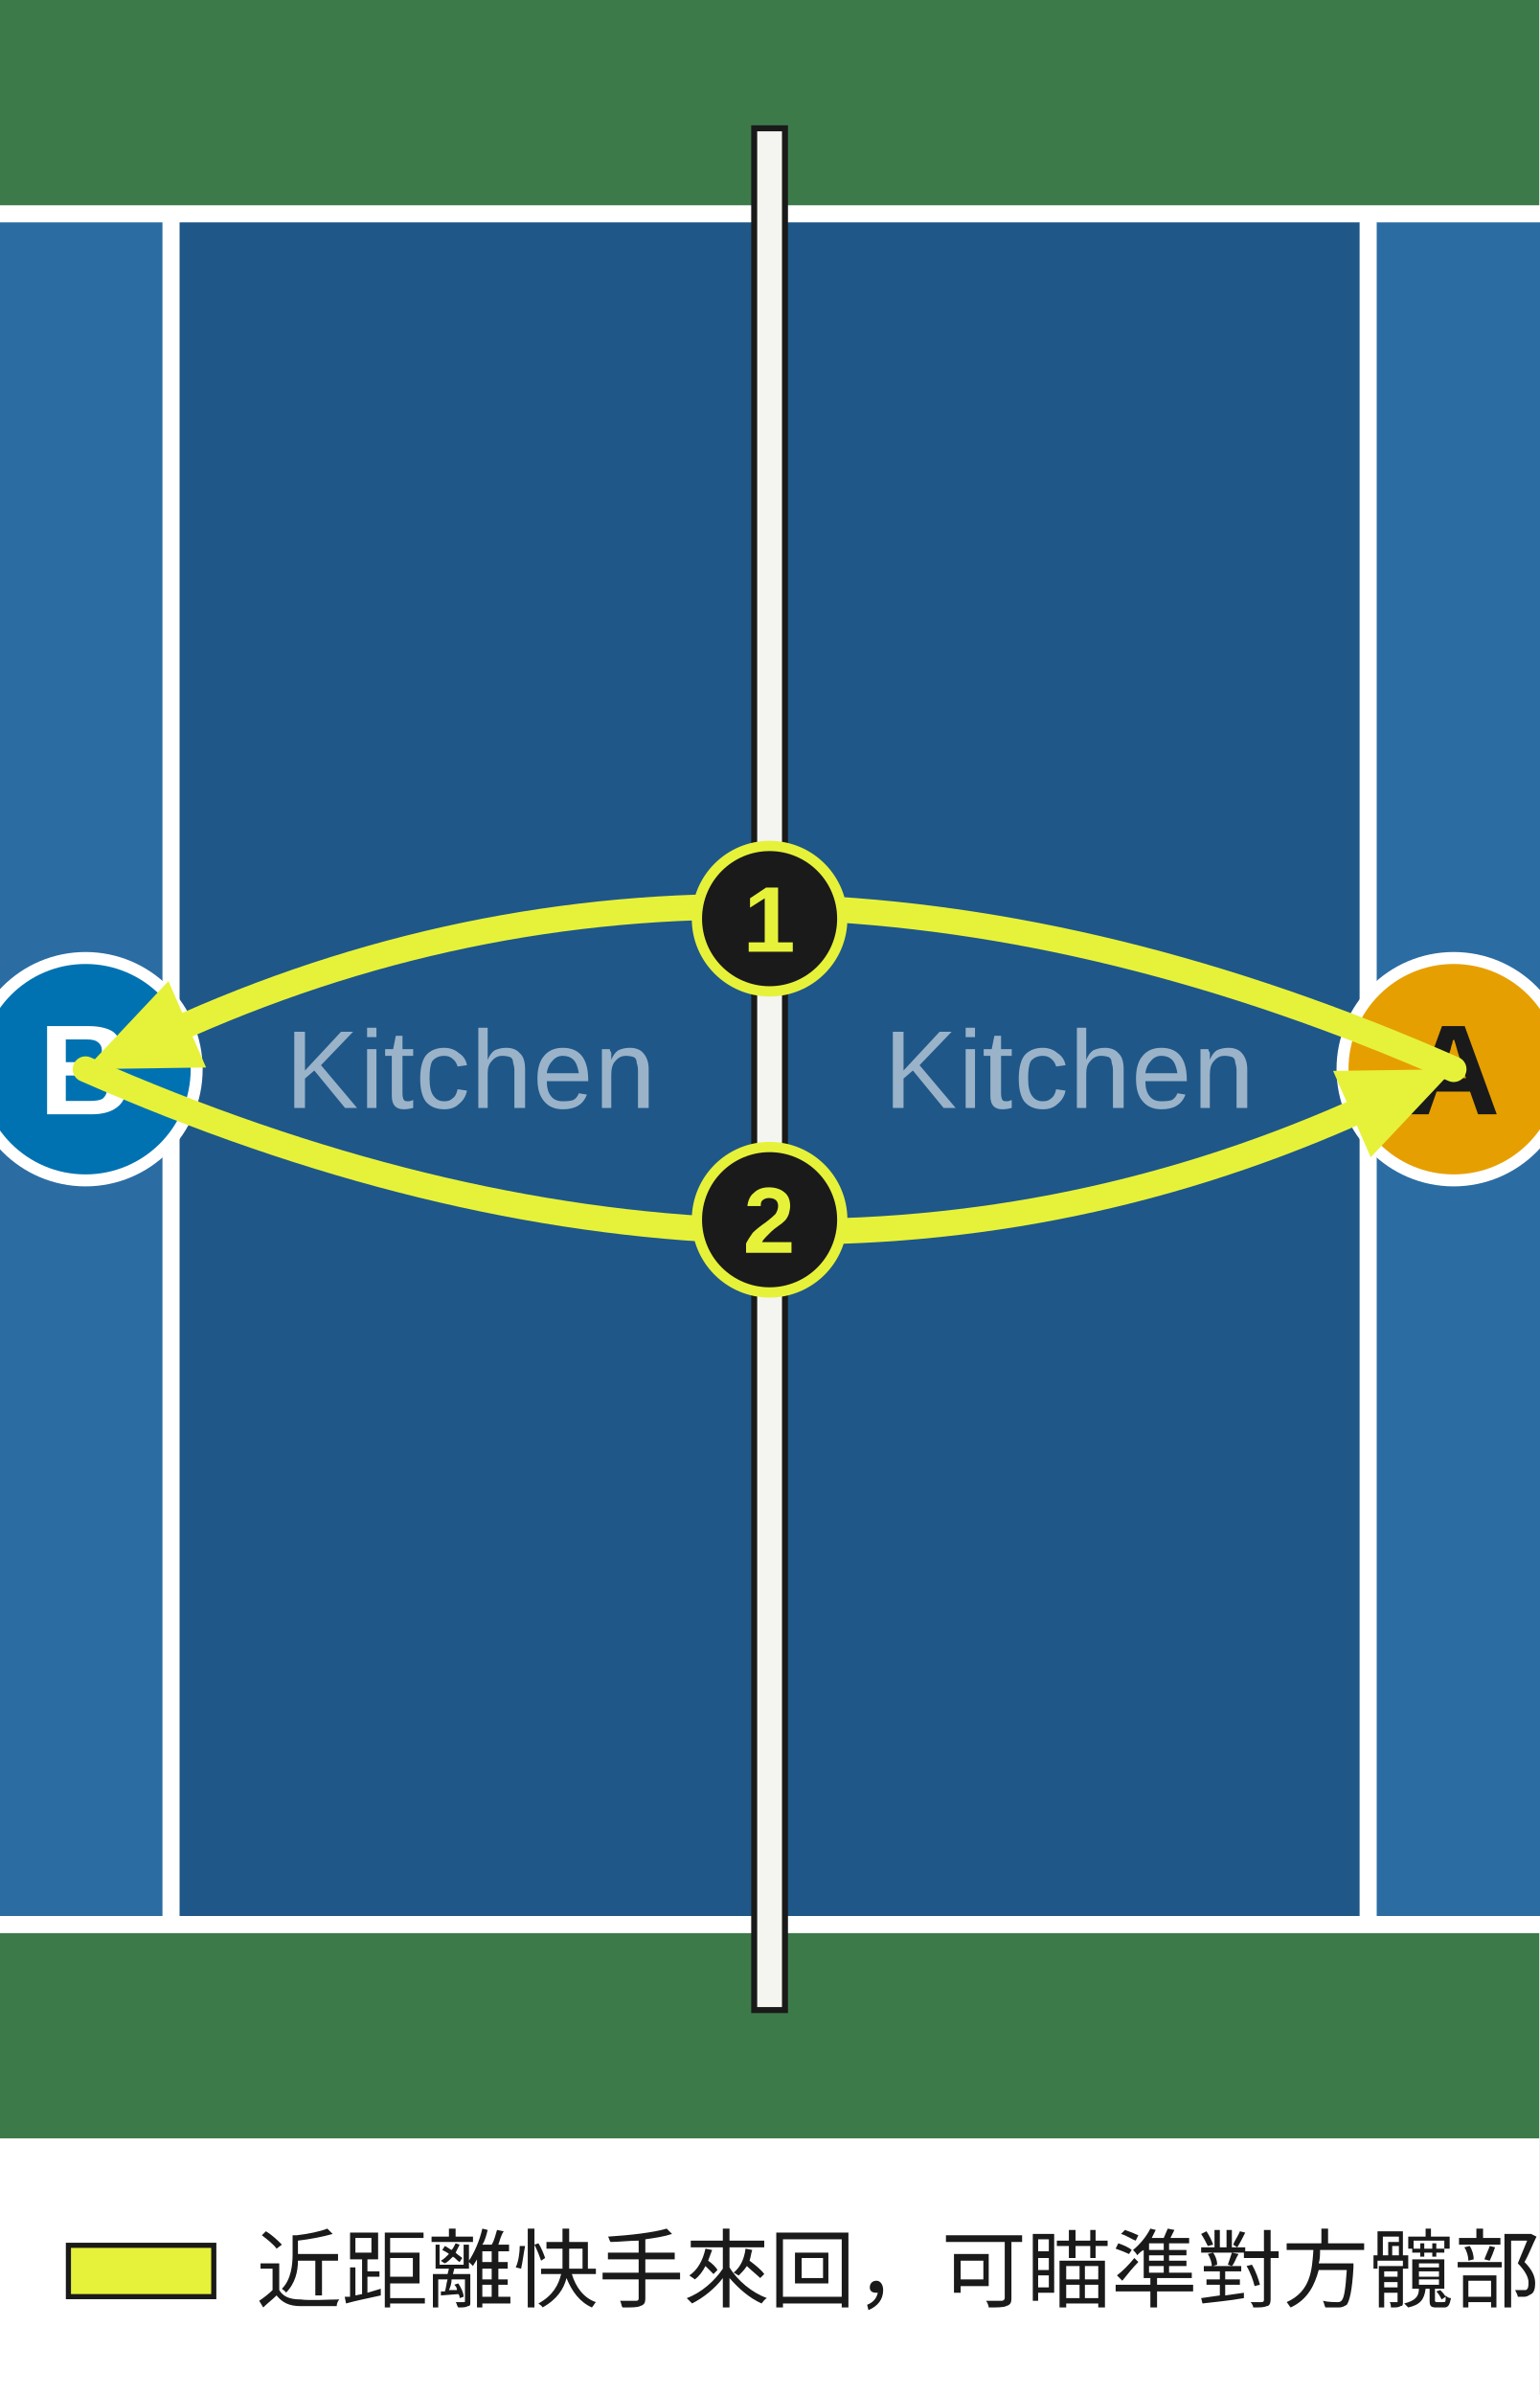
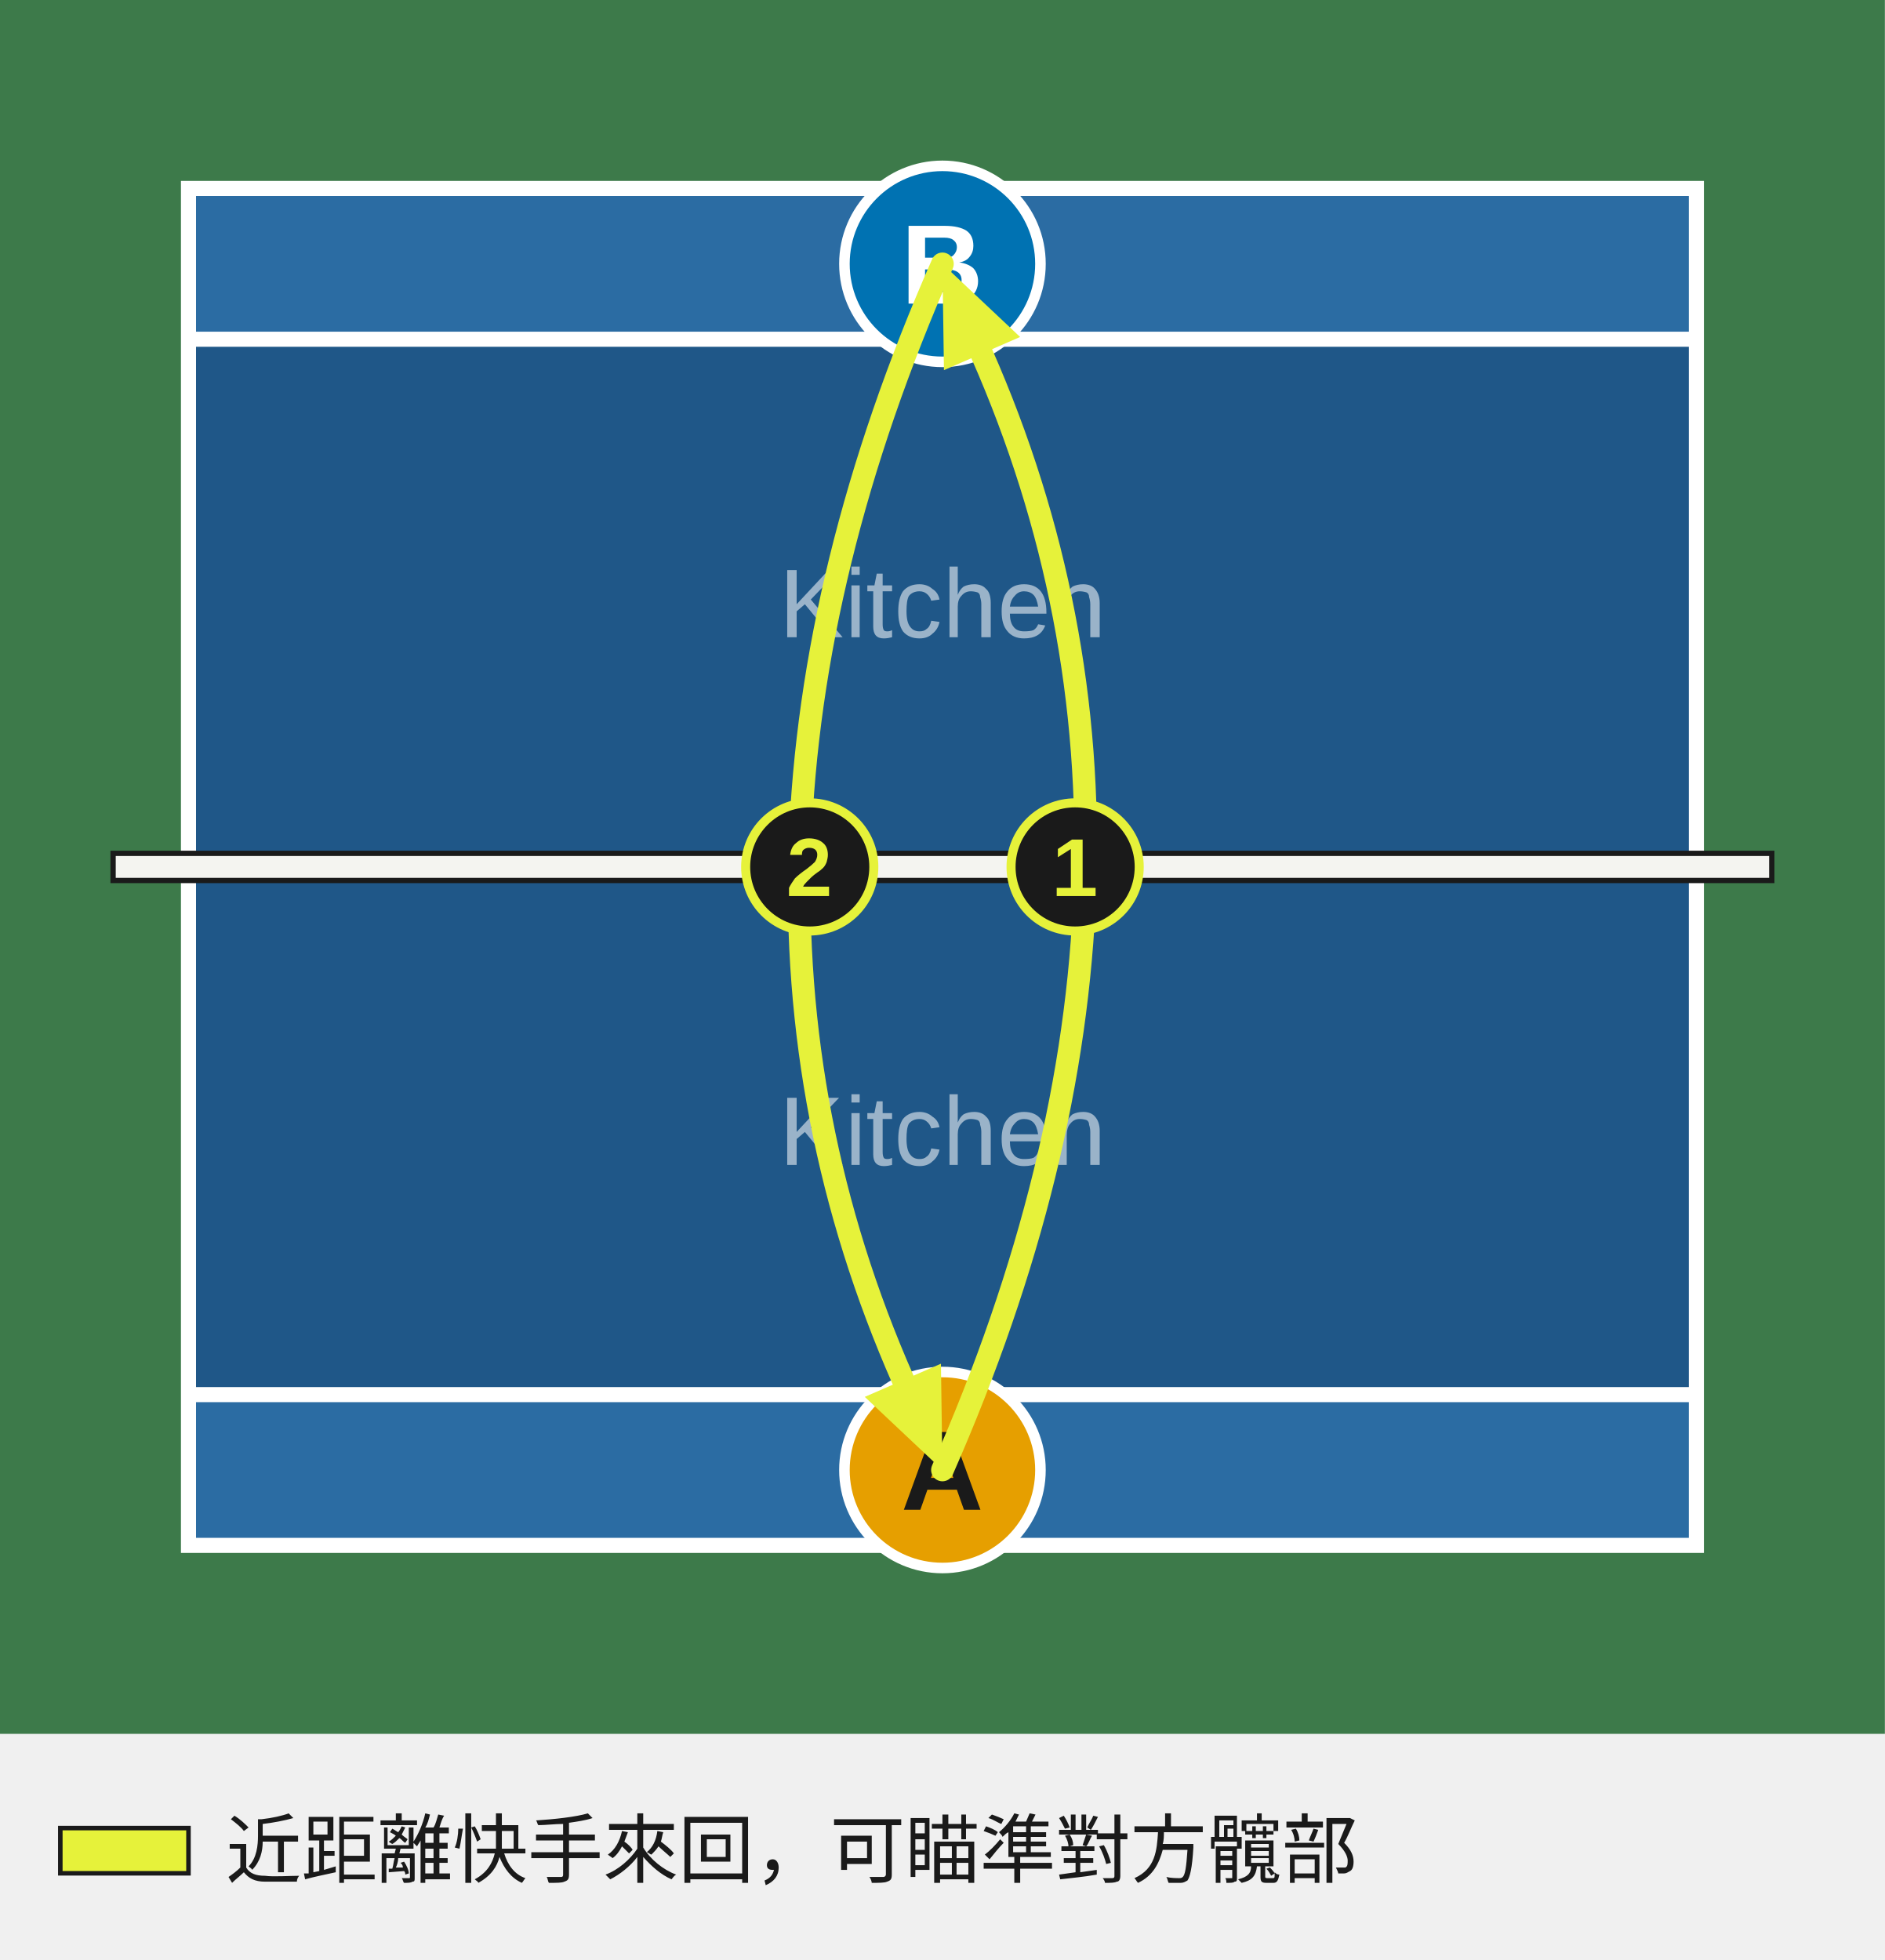
- <svg xmlns="http://www.w3.org/2000/svg" viewBox="13 -22.5 18 28" width="288" height="448" role="img" aria-label="快手對截擊 Fast Hands vs. Volley" font-family="Arial, Helvetica, 'Helvetica Neue', sans-serif">
-   <rect x="13" y="-22.5" width="18" height="28" fill="#ffffff" />
-   <g transform="rotate(-90)">
-     <rect x="-2.5" y="13" width="25" height="18" fill="#3d7a4a" />
-     <rect x="0" y="0" width="20" height="44" fill="#2b6ca3" />
+ <svg xmlns="http://www.w3.org/2000/svg" viewBox="-2.5 10.5 25 26" width="400" height="416" role="img" aria-label="快手對截擊 Fast Hands vs. Volley" font-family="Arial, Helvetica, 'Helvetica Neue', sans-serif">
+   <g>
+     <rect x="-2.5" y="10.5" width="25" height="23" fill="#3d7a4a" />
+     <rect x="0" y="13" width="20" height="18" fill="#2b6ca3" />
    <rect x="0" y="15" width="20" height="7" fill="#1f5788" />
    <rect x="0" y="22" width="20" height="7" fill="#1f5788" />
-     <rect x="0" y="0" width="20" height="44" stroke="#ffffff" stroke-width="0.2" fill="none" />
-     <path d="M0 15H20M0 29H20M10 0V15M10 29V44" stroke="#ffffff" stroke-width="0.2" fill="none" />
-     <text x="10" y="18.5" dy="0.35em" font-size="1.3" fill="#ffffff" fill-opacity="0.55" text-anchor="middle" font-family="Arial, Helvetica, 'Helvetica Neue', sans-serif" transform="rotate(90 10 18.5)">Kitchen</text>
-     <text x="10" y="25.5" dy="0.35em" font-size="1.3" fill="#ffffff" fill-opacity="0.55" text-anchor="middle" font-family="Arial, Helvetica, 'Helvetica Neue', sans-serif" transform="rotate(90 10 25.5)">Kitchen</text>
+     <rect x="0" y="13" width="20" height="18" stroke="#ffffff" stroke-width="0.2" fill="none" />
+     <path d="M0 15H20M0 29H20 M10 13V15M10 29V31" stroke="#ffffff" stroke-width="0.2" fill="none" />
+     <text x="10" y="18.5" dy="0.35em" font-size="1.3" fill="#ffffff" fill-opacity="0.55" text-anchor="middle" font-family="Arial, Helvetica, 'Helvetica Neue', sans-serif">Kitchen</text>
+     <text x="10" y="25.5" dy="0.35em" font-size="1.3" fill="#ffffff" fill-opacity="0.55" text-anchor="middle" font-family="Arial, Helvetica, 'Helvetica Neue', sans-serif">Kitchen</text>
    <rect x="-1" y="21.82" width="22" height="0.36" fill="#f4f4f0" stroke="#1a1a1a" stroke-width="0.07" />
    <circle cx="10" cy="30" r="1.3" fill="#e69f00" stroke="#ffffff" stroke-width="0.14" />
-     <text x="10" y="30" dy="0.35em" font-size="1.5" font-weight="700" fill="#1a1a1a" text-anchor="middle" font-family="Arial, Helvetica, 'Helvetica Neue', sans-serif" transform="rotate(90 10 30)">A</text>
+     <text x="10" y="30" dy="0.35em" font-size="1.5" font-weight="700" fill="#1a1a1a" text-anchor="middle" font-family="Arial, Helvetica, 'Helvetica Neue', sans-serif">A</text>
    <circle cx="10" cy="14" r="1.3" fill="#0072b2" stroke="#ffffff" stroke-width="0.14" />
-     <text x="10" y="14" dy="0.35em" font-size="1.5" font-weight="700" fill="#ffffff" text-anchor="middle" font-family="Arial, Helvetica, 'Helvetica Neue', sans-serif" transform="rotate(90 10 14)">B</text>
-     <path d="M10 30Q13.52 22 10.52 15.19" fill="none" stroke="#e6f23a" stroke-width="0.3" stroke-linecap="round" />
+     <text x="10" y="14" dy="0.35em" font-size="1.5" font-weight="700" fill="#ffffff" text-anchor="middle" font-family="Arial, Helvetica, 'Helvetica Neue', sans-serif">B</text>
+     <path d="M10,30Q13.52,22 10.52,15.19" fill="none" stroke="#e6f23a" stroke-width="0.3" stroke-linecap="round" />
    <polygon points="10,14 11.03,14.97 10.02,15.41" fill="#e6f23a" />
    <circle cx="11.76" cy="22" r="0.85" fill="#1a1a1a" stroke="#e6f23a" stroke-width="0.12" />
-     <text x="11.76" y="22" dy="0.35em" font-size="1.1" font-weight="700" fill="#e6f23a" text-anchor="middle" font-family="Arial, Helvetica, 'Helvetica Neue', sans-serif" transform="rotate(90 11.76 22)">1</text>
-     <path d="M10 14Q6.48 22 9.48 28.81" fill="none" stroke="#e6f23a" stroke-width="0.3" stroke-linecap="round" />
+     <text x="11.76" y="22" dy="0.35em" font-size="1.1" font-weight="700" fill="#e6f23a" text-anchor="middle" font-family="Arial, Helvetica, 'Helvetica Neue', sans-serif">1</text>
+     <path d="M10,14Q6.48,22 9.48,28.81" fill="none" stroke="#e6f23a" stroke-width="0.3" stroke-linecap="round" />
    <polygon points="10,30 8.97,29.03 9.98,28.59" fill="#e6f23a" />
    <circle cx="8.24" cy="22" r="0.85" fill="#1a1a1a" stroke="#e6f23a" stroke-width="0.12" />
-     <text x="8.24" y="22" dy="0.35em" font-size="1.1" font-weight="700" fill="#e6f23a" text-anchor="middle" font-family="Arial, Helvetica, 'Helvetica Neue', sans-serif" transform="rotate(90 8.24 22)">2</text>
+     <text x="8.24" y="22" dy="0.35em" font-size="1.1" font-weight="700" fill="#e6f23a" text-anchor="middle" font-family="Arial, Helvetica, 'Helvetica Neue', sans-serif">2</text>
  </g>
-   <rect x="13.8" y="3.75" width="1.7" height="0.6" fill="#e6f23a" stroke="#1a1a1a" stroke-width="0.06" />
-   <text x="16" y="4.05" font-size="1" fill="#1a1a1a" font-family="Arial, Helvetica, 'Helvetica Neue', sans-serif" dy="0.35em">近距離快手來回，可瞄準對方髖部</text>
+   <rect x="-1.7" y="34.75" width="1.7" height="0.6" fill="#e6f23a" stroke="#1a1a1a" stroke-width="0.06" />
+   <text x="0.5" y="35.05" font-size="1" fill="#1a1a1a" font-family="Arial, Helvetica, 'Helvetica Neue', sans-serif" dy="0.35em">近距離快手來回，可瞄準對方髖部</text>
</svg>
